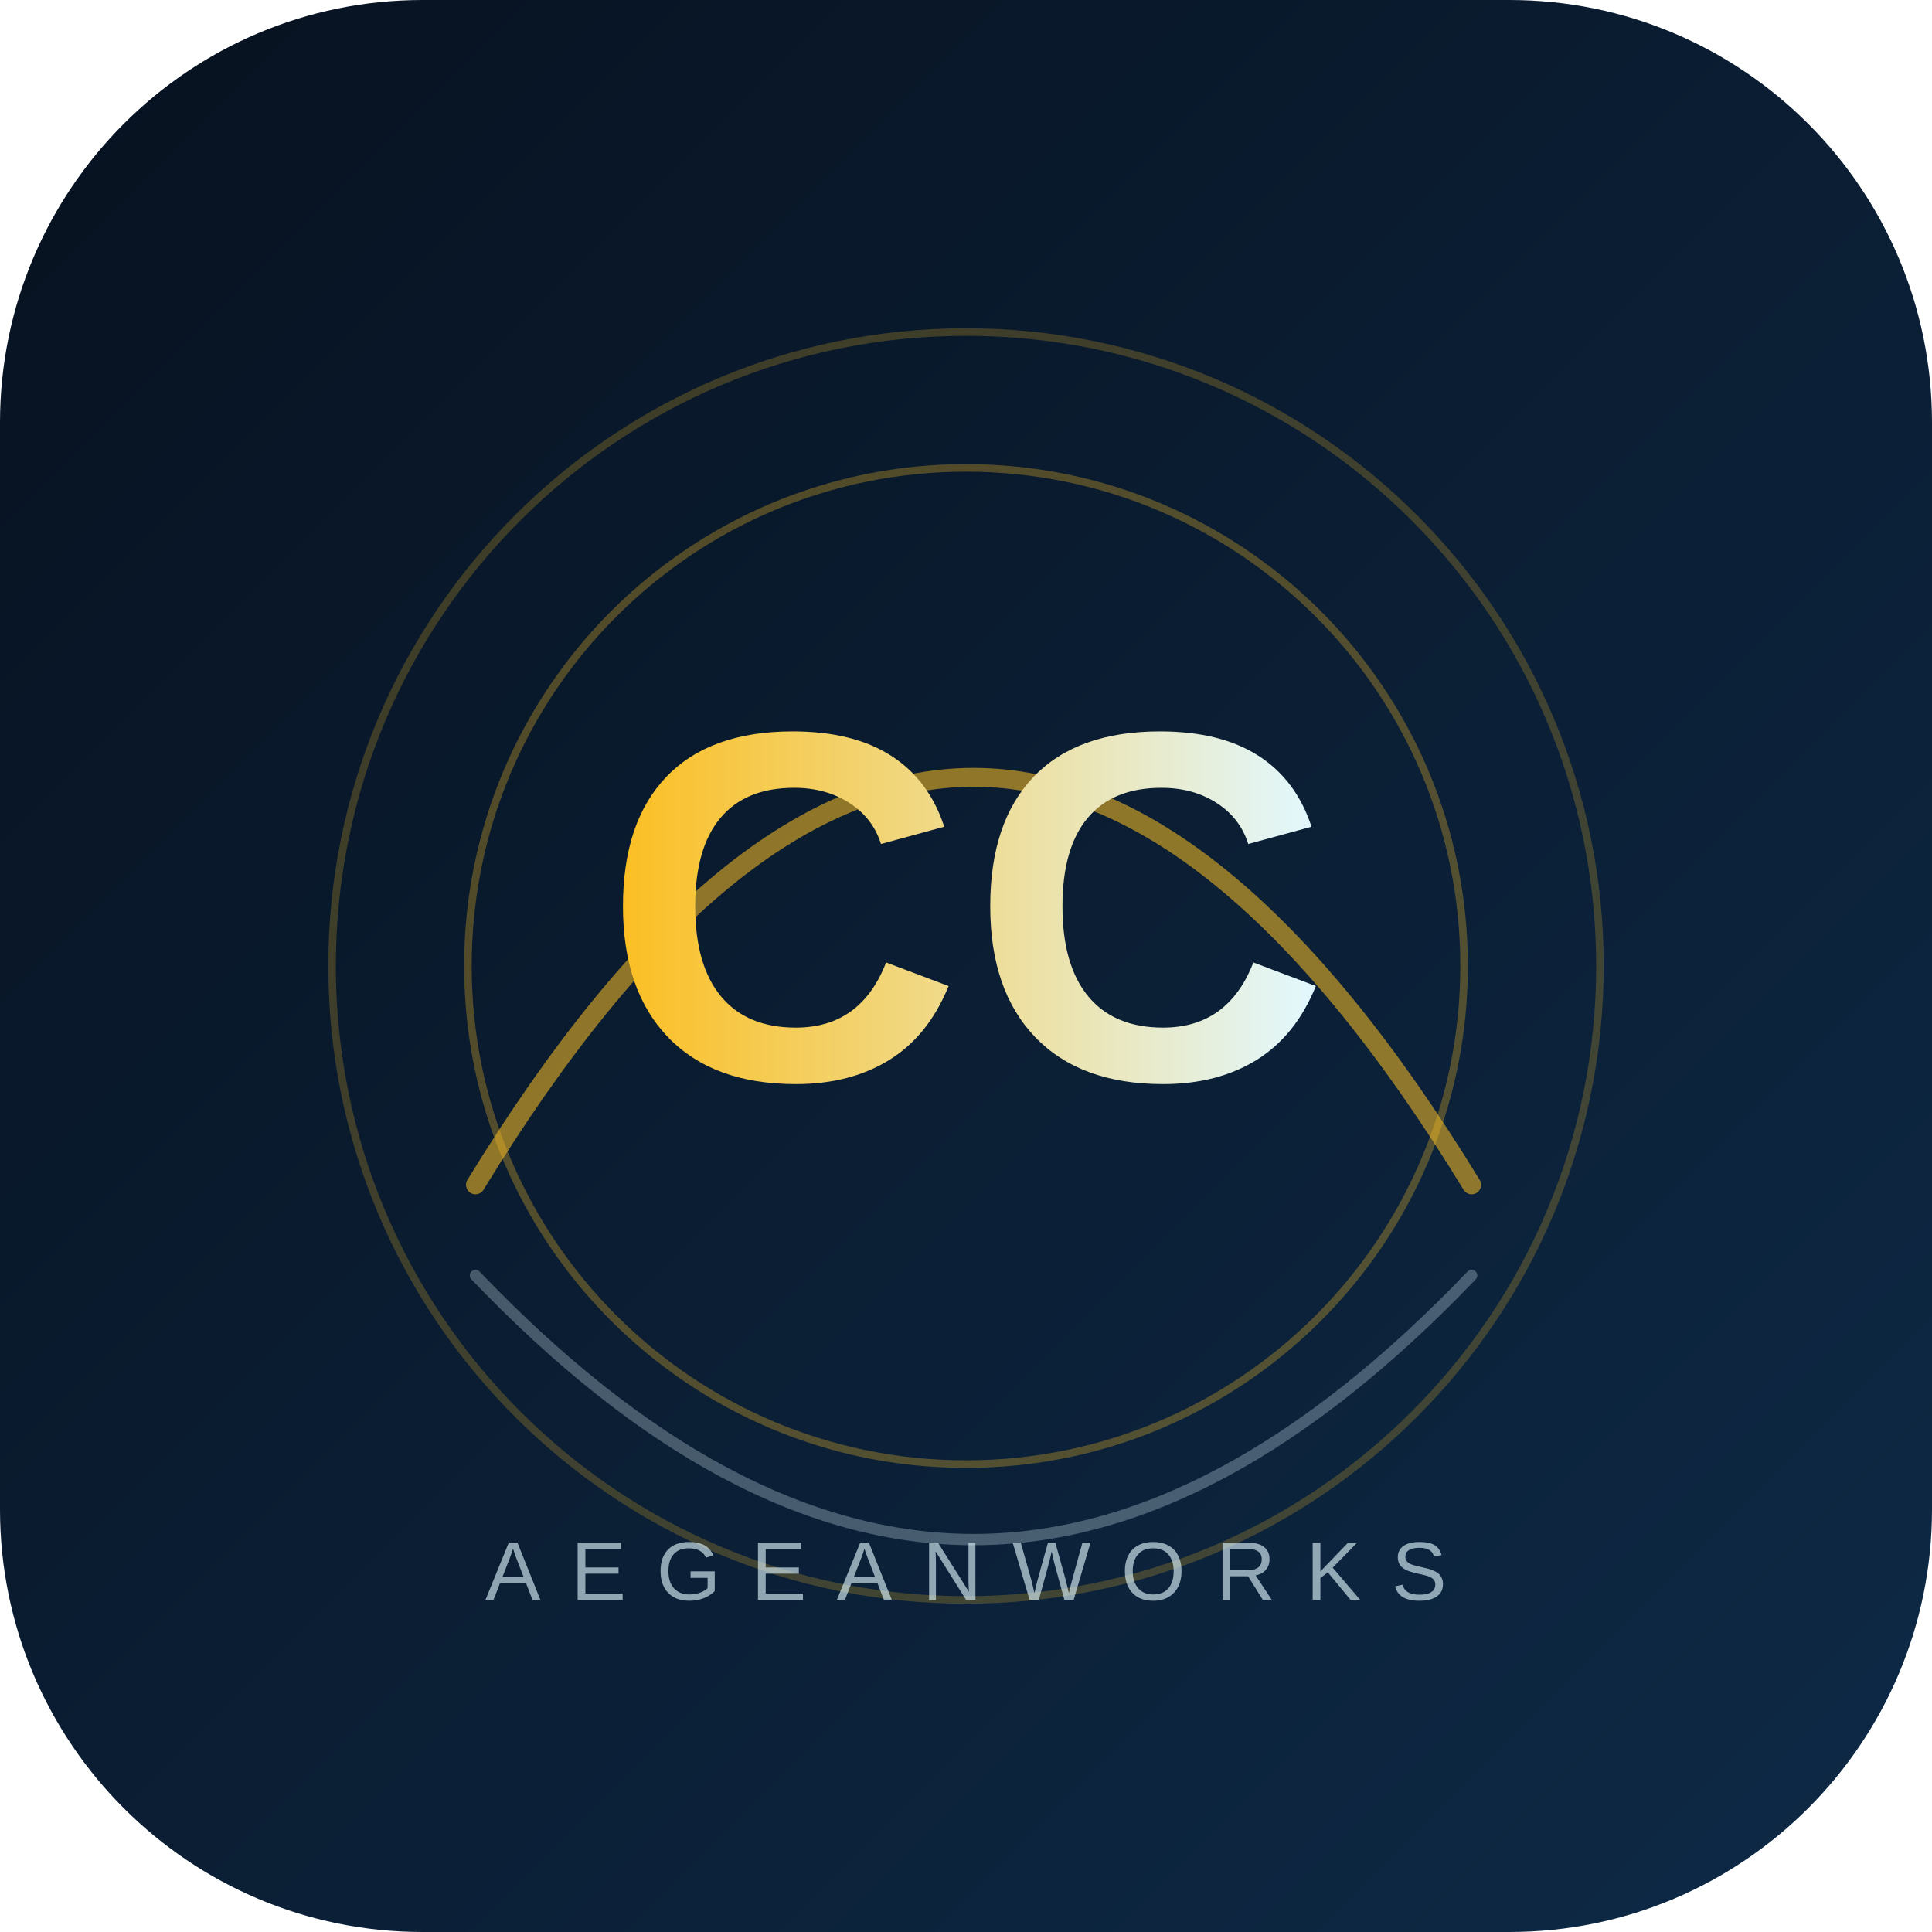
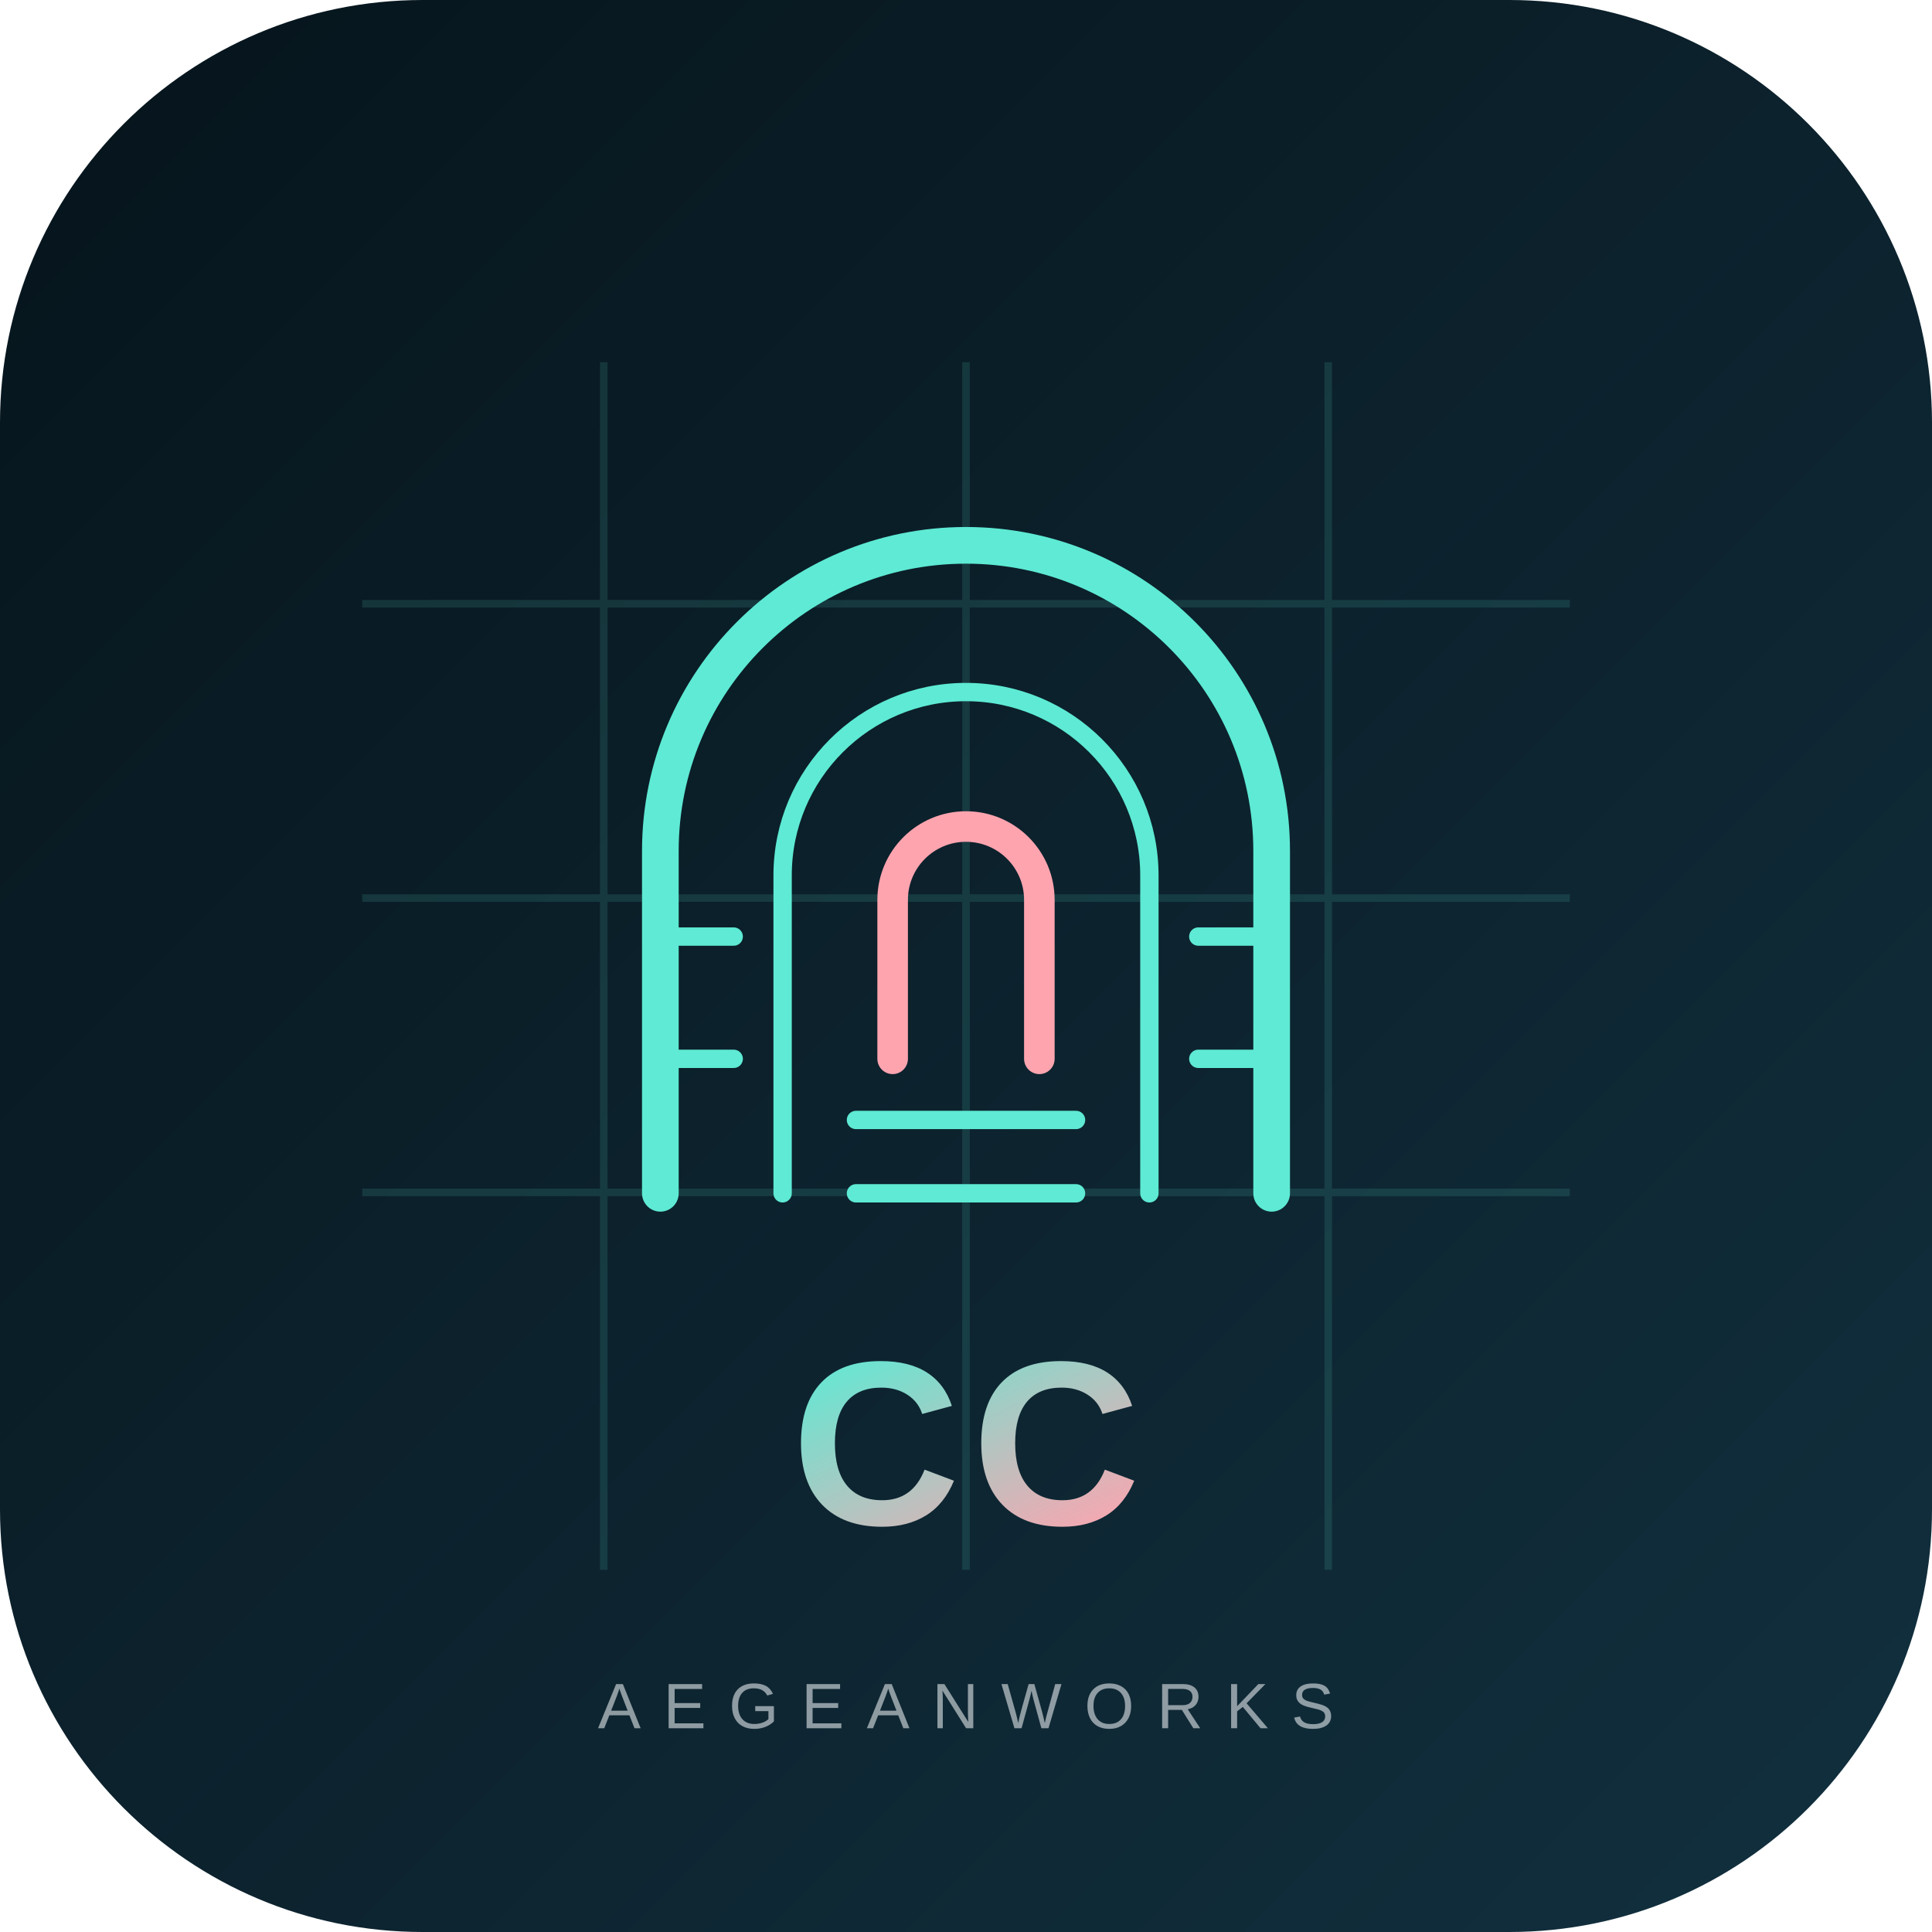
- <svg xmlns="http://www.w3.org/2000/svg" width="512" height="512" viewBox="0 0 512 512" role="img" aria-labelledby="title desc">
+ <svg xmlns="http://www.w3.org/2000/svg" width="512" height="512" viewBox="0 0 512 512" role="img" aria-labelledby="title desc" data-motif="dungeon" data-layout="grid">
  <defs>
    <linearGradient id="bg" x1="0" y1="0" x2="1" y2="1">
-       <stop offset="0" stop-color="#07111f" />
-       <stop offset="1" stop-color="#0e2a47" />
+       <stop offset="0" stop-color="#06141b" />
+       <stop offset="1" stop-color="#12303f" />
    </linearGradient>
-     <linearGradient id="ac" x1="0" y1="0" x2="1" y2="0">
-       <stop offset="0" stop-color="#fbbf24" />
-       <stop offset="1" stop-color="#e2f8ff" />
+     <linearGradient id="mark" x1="0" y1="0" x2="1" y2="1">
+       <stop offset="0" stop-color="#5eead4" />
+       <stop offset="1" stop-color="#fda4af" />
    </linearGradient>
  </defs>
  <rect width="512" height="512" rx="112" fill="url(#bg)" />
-   <circle cx="256" cy="256" r="168" fill="none" stroke="#fbbf24" stroke-opacity="0.22" stroke-width="2" />
-   <circle cx="256" cy="256" r="132" fill="none" stroke="#fbbf24" stroke-opacity="0.30" stroke-width="2" />
-   <path d="M126 314c44-72 88-108 132-108s88 36 132 108" fill="none" stroke="#fbbf24" stroke-opacity="0.55" stroke-width="5" stroke-linecap="round" />
-   <path d="M126 338c44 46 88 70 132 70s88-24 132-70" fill="none" stroke="#e2f8ff" stroke-opacity="0.28" stroke-width="3" stroke-linecap="round" />
-   <text x="256" y="286" text-anchor="middle" font-family="Segoe UI, Arial, sans-serif" font-size="132" font-weight="700" fill="url(#ac)" letter-spacing="2">CC</text>
-   <text x="256" y="424" text-anchor="middle" font-family="Segoe UI, Arial, sans-serif" font-size="22" letter-spacing="8" fill="#e2f8ff" fill-opacity="0.62">AEGEANWORKS</text>
+   <path d="M96 160H416M96 238H416M96 316H416M160 96V416M256 96V416M352 96V416" stroke="#5eead4" stroke-opacity="0.13" stroke-width="2" />
+   <g transform="translate(256 232) scale(1.62)" opacity="1.0">
+     <path d="M-50 52V-4A50 50 0 0 1 50 -4V52" fill="none" stroke="#5eead4" stroke-width="6" stroke-linecap="round" stroke-linejoin="round" />
+     <path d="M-30 52V0A30 30 0 0 1 30 0V52" fill="none" stroke="#5eead4" stroke-width="3" stroke-linecap="round" stroke-linejoin="round" />
+     <path d="M-50 30H-38M38 30H50M-50 10H-38M38 10H50M-18 52H18M-18 40H18" fill="none" stroke="#5eead4" stroke-width="3" stroke-linecap="round" stroke-linejoin="round" />
+     <path d="M-12 30L-12 4A12 12 0 0 1 12 4V30" fill="none" stroke="#fda4af" stroke-width="5" stroke-linecap="round" stroke-linejoin="round" />
+   </g>
+   <text x="256" y="404" text-anchor="middle" font-family="Segoe UI, Arial, sans-serif" font-size="62" font-weight="700" fill="url(#mark)" letter-spacing="3">CC</text>
+   <text x="256" y="458" text-anchor="middle" font-family="Segoe UI, Arial, sans-serif" font-size="17" letter-spacing="6" fill="#F8FAFC" fill-opacity="0.55">AEGEANWORKS</text>
</svg>
